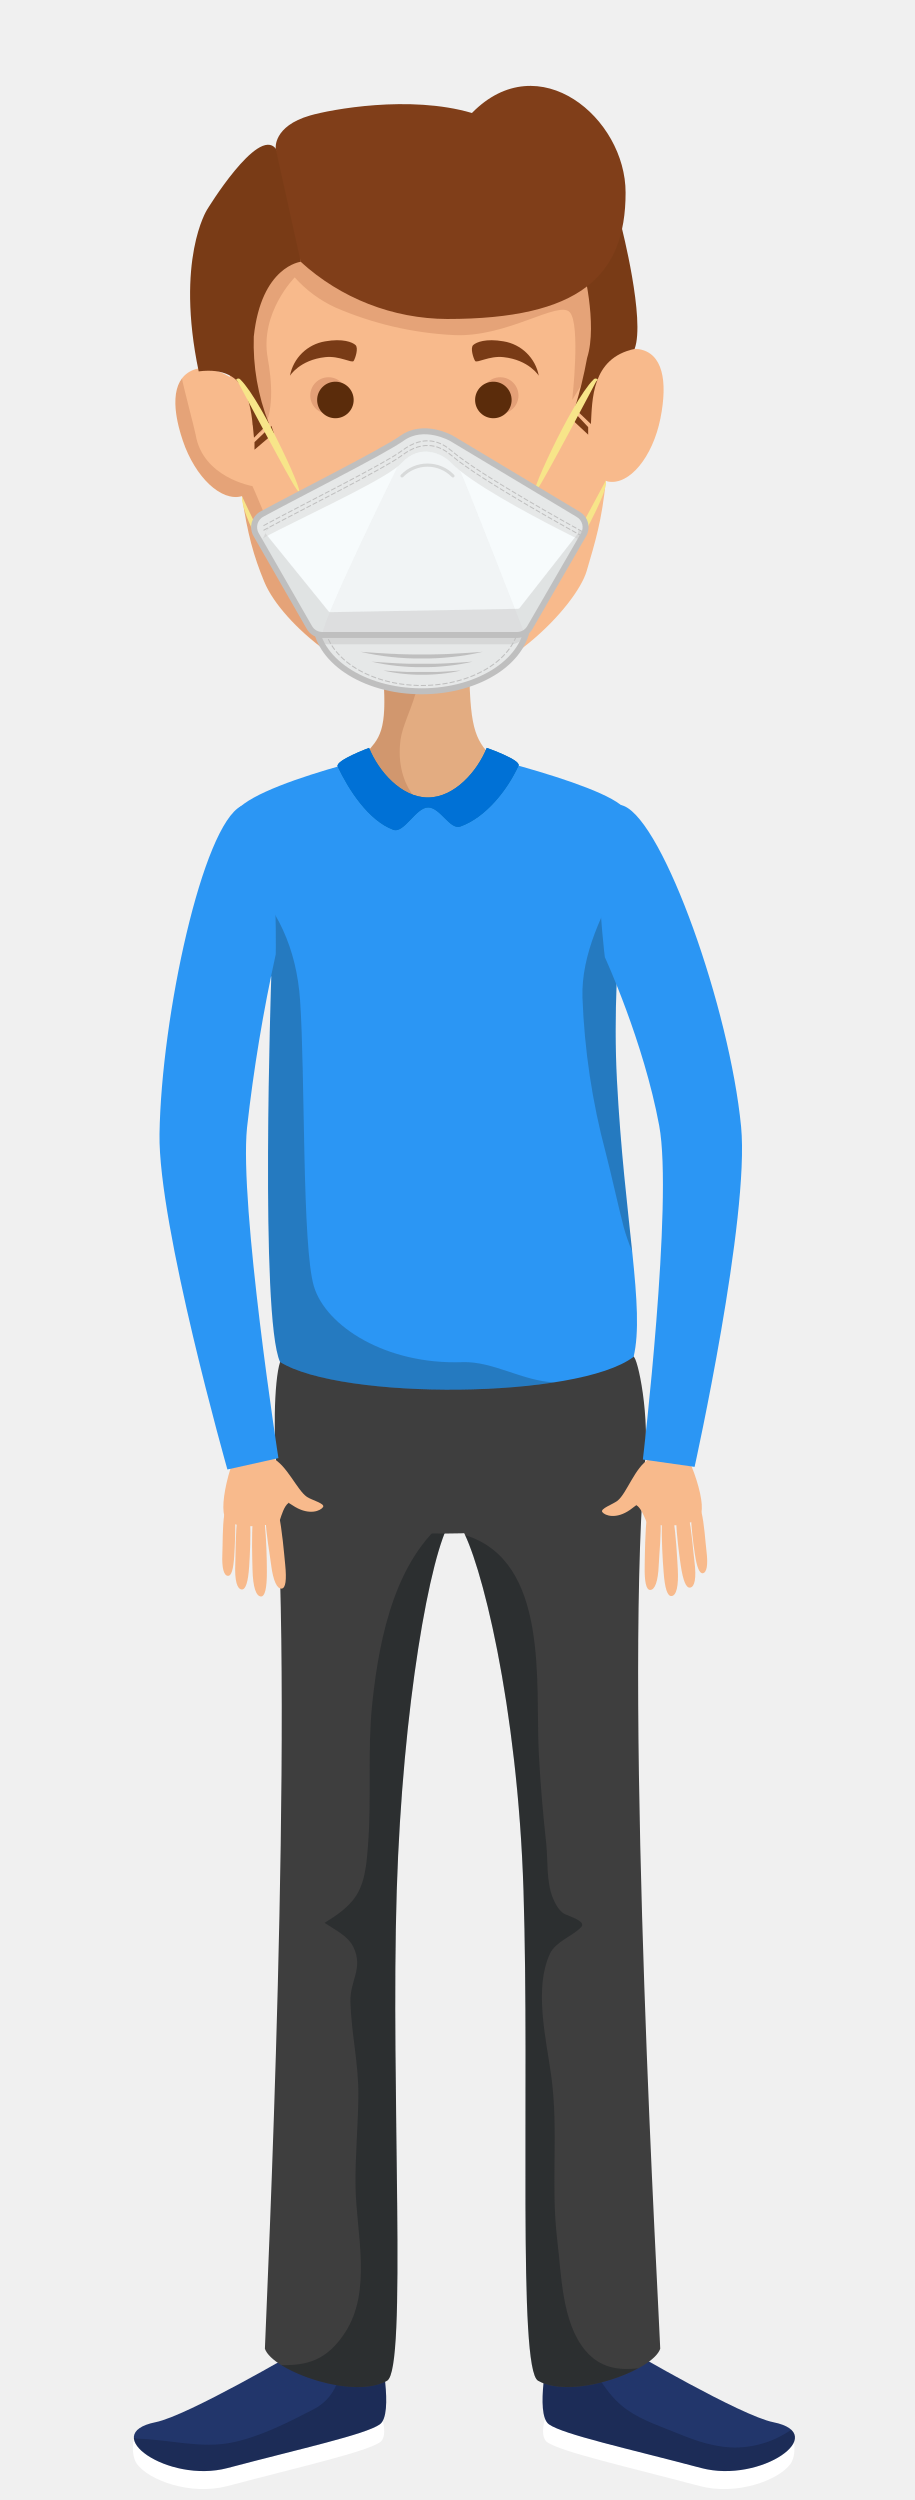
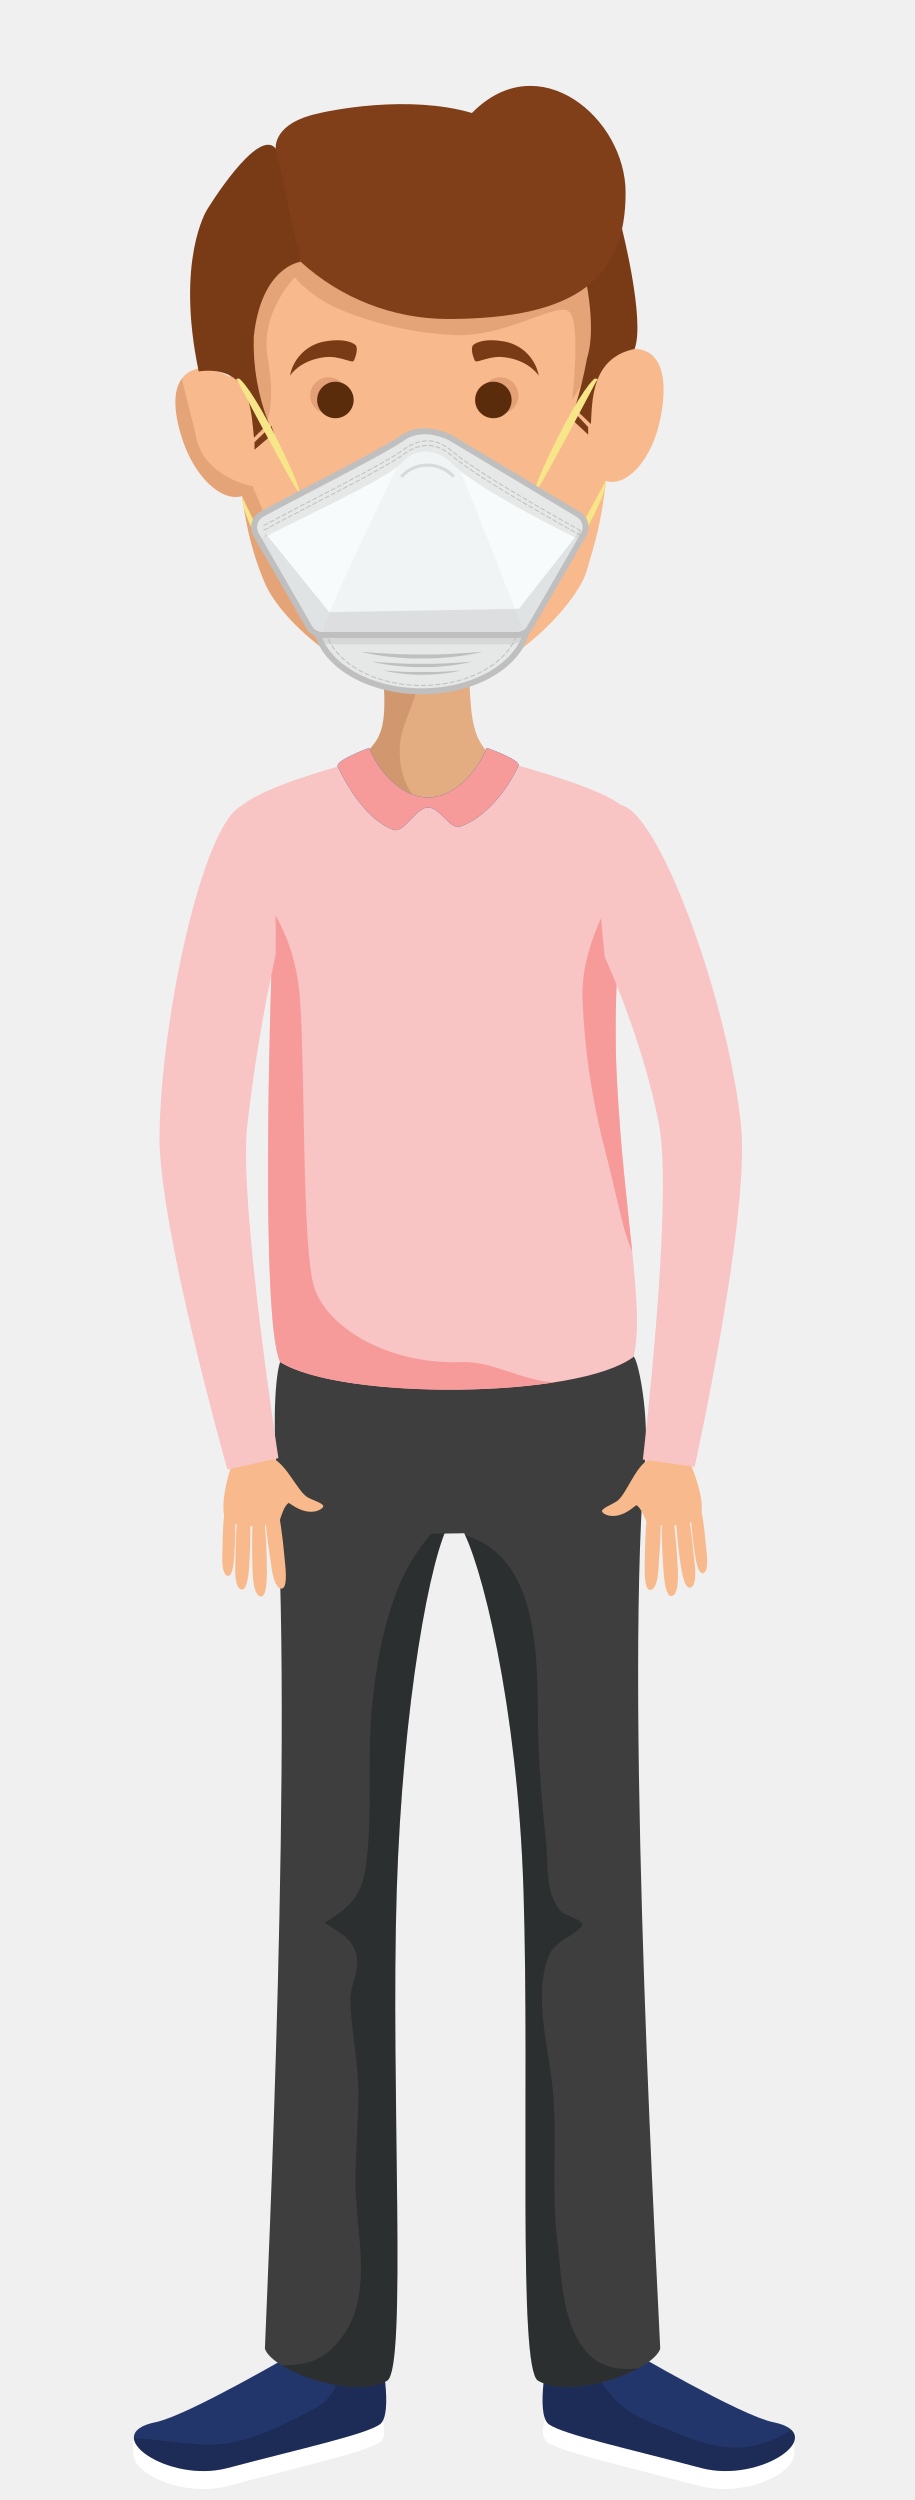
<svg xmlns="http://www.w3.org/2000/svg" viewBox="0 0 300.52 821.26">
  <defs>
-     <style>.cls-1,.cls-21,.cls-22,.cls-24,.cls-25{fill:none;}.cls-2{isolation:isolate;}.cls-3{fill:#fff;}.cls-4{fill:#22366b;}.cls-5{fill:#cfcfcf;}.cls-11,.cls-14,.cls-5,.cls-7,.cls-9{mix-blend-mode:multiply;}.cls-6{fill:#3e3e3e;}.cls-7{fill:#b7c1c6;}.cls-8{fill:#2b96f4;}.cls-9{fill:#ddcfc9;}.cls-10{fill:#e3ac81;}.cls-11{fill:#ebe0da;}.cls-12{fill:#f8ba8c;}.cls-13{fill:#793b16;}.cls-14{fill:#eadbd8;}.cls-15{fill:#5b2c0b;}.cls-16{fill:#803e19;}.cls-17{fill:#0874b7;}.cls-18{fill:#0071d6;}.cls-19{fill:#f7e589;}.cls-20{fill:#e6e8e8;}.cls-21,.cls-22,.cls-24,.cls-25{stroke:#bfbfbf;stroke-miterlimit:10;}.cls-21{stroke-width:1.96px;}.cls-22{stroke-width:0.34px;stroke-dasharray:0 0.68 1.7 0 0 0;}.cls-23,.cls-26{fill:#bfbfbf;}.cls-23{opacity:0.4;}.cls-24,.cls-25{stroke-width:0.33px;}.cls-24{stroke-dasharray:1.63 0 0 0;}.cls-25{stroke-dasharray:0.01 0.64 1.63 0 0 0;}.cls-27{fill:#f7fbfc;}.cls-28{opacity:0.3;}.cls-29{clip-path:url(#clip-path);}.cls-30{opacity:0.5;}</style>
+     <style>.cls-1,.cls-21,.cls-22,.cls-24,.cls-25{fill:none;}.cls-2{isolation:isolate;}.cls-3{fill:#fff;}.cls-4{fill:#22366b;}.cls-5{fill:#cfcfcf;}.cls-11,.cls-14,.cls-5,.cls-7{mix-blend-mode:multiply;}.cls-6{fill:#3e3e3e;}.cls-7{fill:#b7c1c6;}.cls-8{fill:#f8c4c4;}.cls-9{fill:#f79a9a;}.cls-10{fill:#e3ac81;}.cls-11{fill:#ebe0da;}.cls-12{fill:#f8ba8c;}.cls-13{fill:#793b16;}.cls-14{fill:#eadbd8;}.cls-15{fill:#5b2c0b;}.cls-16{fill:#803e19;}.cls-17{fill:#0874b7;}.cls-18{fill:#2b96f4;}.cls-19{fill:#f7e589;}.cls-20{fill:#e6e8e8;}.cls-21,.cls-22,.cls-24,.cls-25{stroke:#bfbfbf;stroke-miterlimit:10;}.cls-21{stroke-width:1.96px;}.cls-22{stroke-width:0.34px;stroke-dasharray:0 0.68 1.7 0 0 0;}.cls-23,.cls-26{fill:#bfbfbf;}.cls-23{opacity:0.4;}.cls-24,.cls-25{stroke-width:0.33px;}.cls-24{stroke-dasharray:1.63 0 0 0;}.cls-25{stroke-dasharray:0 0.64 1.63 0 0 0;}.cls-27{fill:#f7fbfc;}.cls-28{opacity:0.3;}.cls-29{clip-path:url(#clip-path);}.cls-30{opacity:0.5;}</style>
    <clipPath id="clip-path">
      <path class="cls-1" d="M130.63,153.26s-24.68,50-24.77,55.33,66.38-.65,66.38-.65-20.52-52.84-21.18-53.37-7.58-19-7.58-19-8.42,2.81-8.93,4.6S129,148.21,130.63,153.26Z" />
    </clipPath>
  </defs>
  <g class="cls-2">
    <g id="OBJECT">
      <path class="cls-3" d="M74.76,816.67c24.38-6.46,45.14-11.14,50-14.34,3.3-2.16-.06-10.67-.06-10.67L98.42,778,44,800.84s-1.26,5.41,1,8.59C48.87,814.71,62.51,819.91,74.76,816.67Z" />
      <path class="cls-3" d="M229.85,816.67c-24.38-6.46-45.14-11.14-50-14.34-3.3-2.16.07-10.67.07-10.67L206.19,778l54.43,22.89s1.28,5.41-1,8.59C255.75,814.71,242.1,819.91,229.85,816.67Z" />
      <path class="cls-4" d="M230.35,810.76c-24.37-6.46-45.24-11-50-14.34s0-24.86,0-24.86l26.36.48S243.41,793.58,254,795.7C273.12,799.53,250,815.94,230.35,810.76Z" />
      <path class="cls-5" d="M259.91,798.18A32.37,32.37,0,0,1,240.09,804c-5.9-.33-11.4-2.13-16.83-4.37-5.62-2.32-12.27-4.46-17.26-8-7.22-5.1-10.39-12.88-15.17-19.92l-10.5-.2s-4.78,21.51,0,24.86,25.65,7.88,50,14.34C247,815.16,266.21,804,259.91,798.18Z" />
      <path class="cls-6" d="M151.24,501.37c6.69,10.52,18.82,59,20.73,119.64,2.06,65.48-1.91,157.25,4.78,161.07,11.27,6.44,37.76-3.34,40.14-10.52-.47-13.85-11.72-207.7-5.27-288.71C174.11,461.11,136,477.44,151.24,501.37Z" />
      <path class="cls-7" d="M192.37,772.24c-7.83-9.22-7.92-25-9.31-36.42-2.2-18.15.53-35.88-2-54.09-1.64-11.83-5.71-28.62-.39-39.93,1.86-4,7.39-5.72,10.24-8.72,1.9-2-4.26-3.65-5.51-4.37-1.75-1-2.94-3.21-3.69-5-2.32-5.43-1.66-12.55-2.29-18.31-1.07-9.82-1.92-19.66-2.42-29.53-1.17-22.77,3.57-63-24.21-71.58,6.86,14.8,17.4,60.47,19.17,116.69,2.06,65.48-1.91,157.25,4.78,161.07,8,4.57,23.67,1,32.94-4.08C203.3,778.75,197.18,777.91,192.37,772.24Z" />
      <path class="cls-4" d="M74.76,810.76c24.38-6.46,45.24-11,50-14.34s0-24.86,0-24.86L98.42,772S61.7,793.58,51.11,795.7C32,799.53,55.16,815.94,74.76,810.76Z" />
      <path class="cls-5" d="M124.78,771.56l-14,.26a15.91,15.91,0,0,1-7.93,19.72c-8.18,4.25-17.56,9-26.58,10.83-10.13,2.11-20.82-1-31-1.25a3.31,3.31,0,0,1-1.3-.28c.2,5.94,16.44,13.71,30.78,9.92,24.38-6.46,45.24-11,50-14.34S124.78,771.56,124.78,771.56Z" />
      <path class="cls-6" d="M148.05,499.54c-6.69,10.51-15.8,60.78-17.71,121.47-2.06,65.48,3.52,157.25-3.17,161.07-11.27,6.44-37.76-3.34-40.15-10.52.5-14.29,9.72-207.4,3.23-288.83C127.77,461,163.28,475.61,148.05,499.54Z" />
      <path class="cls-7" d="M148.05,499.54c.49-.78.93-1.54,1.32-2.3-19.23,13-24.76,40.2-27.08,62.34-1.63,15.55-.18,31-1.4,46.53-.47,6.07-.91,13.23-5,18.15-2.58,3.13-5.9,5.3-9.29,7.41,3.52,2.34,7.76,4.3,9.51,8,3.34,7-1.24,11-1,18,.31,10.14,2.64,20.09,2.61,30.27s-1.13,20.53-.92,30.79c.31,15.07,5.45,33.79-3.42,47.48-6,9.23-12.54,10.88-21,10.74,8.9,5.57,26.19,10,34.74,5.13,6.69-3.82,1.11-95.59,3.17-161.07C132.25,560.32,141.36,510.05,148.05,499.54Z" />
      <path class="cls-6" d="M91.46,487.79c-1.88-13.87-1.47-34.4.56-40.38S205,429.17,208.14,445.72c1.24.06,5.67,19.45,3.48,37.13C208.4,508.94,94.57,510.72,91.46,487.79Z" />
      <path class="cls-8" d="M208.14,445.72C189.87,459.61,112,460,92,447.41c-6.68-14.59-2.89-126.52-2.89-126.52S73.38,271.14,77.94,266c9.28-10.5,63.53-21.76,63.53-21.76S199.19,257,205.5,266c3.07,4.39-5.13,45-2.83,88.87C205.11,401.27,211.92,429.75,208.14,445.72Z" />
      <path class="cls-9" d="M191.34,327.68a231.33,231.33,0,0,0,7.64,51c2.09,8.12,3.82,16.33,5.91,24.44a60.72,60.72,0,0,0,2.77,7.91c-1.53-14.81-3.79-33.31-5-56.17-1.38-26.4,1-51.61,2.51-68.46C198,299.31,190.91,313.45,191.34,327.68Z" />
      <path class="cls-9" d="M151.88,447.47c-25,.9-44.8-11.75-48.75-24.87s-2.84-69.46-4.56-94.13c-1.19-17-7.54-30.54-18.72-41.23,3.54,15.51,9.28,33.65,9.28,33.65S85.34,432.82,92,447.41c14.48,9.16,59.48,11.44,90.06,6.7C171.63,453.67,161.91,447.11,151.88,447.47Z" />
      <path class="cls-10" d="M166.45,250.41s-7.19,12.72-24.3,12.72a34,34,0,0,1-26.25-12.61s3.23-1.17,7.07-6.31,4.33-12.36,1.38-37.81c-3.65-31.56,28.72-34.23,30.06-6.45-.81,32.2.27,39.67,4.29,45.35C161.46,249.2,166.45,250.41,166.45,250.41Z" />
      <path class="cls-11" d="M131.57,243.07c1.12-8.51,11-21.63,2.47-29.14a21.86,21.86,0,0,0-9.37-4.66c2.59,23.11,2.1,29.86-1.7,34.94s-7.07,6.31-7.07,6.31A39.77,39.77,0,0,0,136.25,262C132.41,257.22,130.58,250.66,131.57,243.07Z" />
      <path class="cls-12" d="M209.93,114.71c-2.39-.42-5.66.56-8.78,2.52.21-8.64.35-17.75.49-27.38.49-34.42-35.73-51.47-65.7-47.94C98.51,46.31,73.25,61.56,74.06,92c.21,8,.65,19.35,1.48,31.85-4.05-2.44-8.53-3.47-11.41-2.55-7.42,2.39-8.14,11.46-4.07,23.5S72.74,164.94,79.49,163c1.81,12.55,3.86,19.76,7.32,28.14,5.81,14.06,31,34.87,51.78,34.87,25.34,0,50.75-26.93,54.12-38.39,2.88-9.81,5-16.63,6.31-29.67a4.41,4.41,0,0,0,.7.23c7,1.34,14.68-8,17.23-20.71C219.46,124.93,217.59,116,209.93,114.71Z" />
      <path class="cls-11" d="M104.11,204.85c-4.75-5.83-10.86-15.29-12.65-22.57-2.06-8.38-8.53-22.59-8.53-22.59s-16.33-2.78-18.66-16.9c-.26-1.59-4.34-16.93-4.49-18.52-3.13,4.12-2.77,11.47.28,20.49,4.09,12.05,12.68,20.18,19.43,18.19,1.81,12.55,3.86,19.76,7.32,28.14,5.17,12.51,25.71,30.35,44.78,34.14C121.06,220.11,111.49,213.91,104.11,204.85Z" />
      <path class="cls-11" d="M201.5,99c-3.73-10.17-2.38-20-11.22-22.37-5.73-1.53-31.77,21-37.47,19.43-12.69-3.62-23.34-8.25-33.41-16.8-3.08-2.62-8.78-7.33-12.74-3.44-2.54,2.5-8.6-2.78-10,.45-3.34,7.58-8-2.14-13.28,4.39-1.63,2-4,13.07-5.9,14.79-2.92,2.65,4.72,23.88,5.06,27.4a138.43,138.43,0,0,1,.26,16.79c.26-.32,2.58,2.77,2.85,2.44,4.72-5.83,3.59-17.27,2.3-24.43-2.68-14.89,8.87-26.52,8.87-26.52A40.69,40.69,0,0,0,110.14,101a111.61,111.61,0,0,0,39,9.08c17.48.86,34.48-11.6,38.06-7.48s.77,28.76.77,28.76S204.16,106.23,201.5,99Z" />
      <path class="cls-13" d="M98.78,86s0-25.24-8.2-37.2C84.69,41.45,68,68.91,68,68.91S57.59,85.3,65.27,122c17-2.15,17.19,12.3,18.16,21.79,1.71-1.77,4.84-4.83,4.84-4.83a71.19,71.19,0,0,1-4.9-28.39C85.83,87.44,98.78,86,98.78,86Z" />
      <path class="cls-13" d="M191.32,86.91s5.14,19.44,1.54,30.7a139.3,139.3,0,0,1-4.07,16.59l5.33,5.11c.45-7.73.08-21.7,14.35-24.68,3.57-9.57-4.35-40.33-4.35-40.33Z" />
      <path class="cls-13" d="M116.18,118.57c-.55.85-4.66-1.76-9.31-1.25-8.44.91-11.62,6.12-11.62,6.12a14.08,14.08,0,0,1,11.6-11.31c5.75-1,8.87.25,9.93,1.21S116.72,117.72,116.18,118.57Z" />
      <path class="cls-11" d="M118.22,181.05c2.2,27.6,37.36,27.11,37.36,0Z" />
      <path class="cls-14" d="M136.9,160.52c-4.73,0-8.69-2.05-9.71-4.79a4,4,0,0,0-.27,1.4c0,3.42,4.47,6.19,10,6.19s10-2.77,10-6.19a4,4,0,0,0-.27-1.4C145.59,158.47,141.63,160.52,136.9,160.52Z" />
      <path class="cls-14" d="M113.92,129.93a6,6,0,1,1-6-6A6,6,0,0,1,113.92,129.93Z" />
      <path class="cls-15" d="M116.18,131.39a6,6,0,1,1-6-6A6,6,0,0,1,116.18,131.39Z" />
      <path class="cls-13" d="M156.07,118.57c.54.85,4.65-1.76,9.3-1.25,8.44.91,11.63,6.12,11.63,6.12a14.09,14.09,0,0,0-11.61-11.31c-5.75-1-8.87.25-9.93,1.21S155.52,117.72,156.07,118.57Z" />
      <path class="cls-14" d="M158.32,129.93a6,6,0,1,0,6-6A6,6,0,0,0,158.32,129.93Z" />
      <path class="cls-15" d="M156.07,131.39a6,6,0,1,0,6-6A6,6,0,0,0,156.07,131.39Z" />
      <path class="cls-16" d="M205.51,63.31c0,27.48-15.17,41.48-58.63,41.48A71.83,71.83,0,0,1,98.78,86l-8.2-37.2s-1-7.3,11.28-10.86c6.7-1.94,32.68-6.86,53.17-.82C177,14.68,205.56,38.86,205.51,63.31Z" />
      <path class="cls-17" d="M159.9,245.68c-3.08,7.66-10.57,16.3-19.33,16.3s-16.25-8.64-19.33-16.3c0,0-11.22,4.17-10.31,6.11,3.62,7.74,10.19,17.79,18.24,20.79,3.55,1.33,7.45-7.33,11.46-7.33s7.18,7.48,10.61,6.26c8.36-3,15.45-12,19.1-20C171.19,249.64,159.9,245.68,159.9,245.68Z" />
      <polygon class="cls-13" points="193.22 142.79 187.45 137.42 188.24 135 193.22 140.31 193.22 142.79" />
      <polygon class="cls-13" points="83.6 147.73 89.96 142.33 89.17 139.91 83.6 145.24 83.6 147.73" />
      <path class="cls-3" d="M118.24,180.93c2.2,22.34,37.32,21.94,37.32,0Z" />
-       <path class="cls-8" d="M112.49,250l-.12-.12S119.82,247.81,112.49,250Z" />
+       <path class="cls-18" d="M112.49,250l-.12-.12S119.82,247.81,112.49,250Z" />
      <path class="cls-12" d="M230.36,497c1.58-5.69-6.36-26.4-11.17-26.28-4,.1-10.43,16.14-10.18,23.7,1.55.88,2.69,3.93,3.33,5.42S228.78,502.71,230.36,497Z" />
      <path class="cls-12" d="M218,516.43c-.33-4.14-.71-10.64-.59-16.32a12.6,12.6,0,0,0,3.85-.81c.83,5.27,1.16,12,1.39,16,.33,5.85-.48,8.84-2,9C219.25,524.51,218.39,521.78,218,516.43Z" />
      <path class="cls-12" d="M223.62,514.2c-.57-3.85-1.35-9.93-1.57-15.25a16,16,0,0,0,4.09-1.11c1.13,4.91,1.5,11.42,2,15.19.68,5.46.07,8.28-1.44,8.51C225.37,521.74,224.37,519.21,223.62,514.2Z" />
      <path class="cls-12" d="M228.26,510.49a130.07,130.07,0,0,1-1.35-13,13.06,13.06,0,0,0,3.49-.94c1,4.19,1.28,9.74,1.68,13,.58,4.67.06,7.07-1.22,7.27C229.75,516.93,228.89,514.76,228.26,510.49Z" />
      <path class="cls-12" d="M211.78,514.57c.07-3.9.11-11.45.77-16.73,1.29.11,3.18,1.27,4.42,1,.31,5-.41,11.5-.57,15.29-.23,5.51-1.3,8.19-2.83,8.17C212.26,522.29,211.69,519.62,211.78,514.57Z" />
      <path class="cls-12" d="M202.85,493c3.06-2.43,5.73-11,10.33-13.66.7,1.1,4.22,6.47,5.18,7.29-3.81,3.29-8.28,7.2-11.4,9.37-4.52,3.15-8.2,1.94-9.11.71C197.07,495.61,201.31,494.19,202.85,493Z" />
      <path class="cls-8" d="M228.18,481.87l-17-2.41s10-84.66,5.37-109.68c-5.13-27.72-17.86-55.35-17.86-55.35s-6.89-55.09,6.26-49.67,34.75,66.78,38.5,105.33C246.33,399.84,228.18,481.87,228.18,481.87Z" />
      <path class="cls-12" d="M73.75,498c-2-5.54,4.21-26.83,9-27.1,4-.22,11.7,15.25,12.06,22.81-1.48,1-2.37,4.13-2.88,5.67S75.79,503.55,73.75,498Z" />
      <path class="cls-12" d="M87.67,516.35c0-4.15-.15-10.66-.73-16.31a12.92,12.92,0,0,1-3.91-.5c-.4,5.32-.18,12-.08,16.06.14,5.86,1.19,8.77,2.76,8.85C87.05,524.51,87.68,521.71,87.67,516.35Z" />
      <path class="cls-12" d="M81.85,514.59c.26-3.9.55-10,.34-15.34a15.76,15.76,0,0,1-4.16-.77c-.74,5-.58,11.5-.74,15.3-.24,5.5.6,8.26,2.12,8.37C80.72,522.24,81.52,519.63,81.85,514.59Z" />
      <path class="cls-12" d="M76.94,511.26c.22-3.32.46-8.55.29-13.09a13.4,13.4,0,0,1-3.56-.65c-.62,4.25-.48,9.81-.63,13-.2,4.7.52,7.06,1.81,7.15C76,517.79,76.66,515.57,76.94,511.26Z" />
      <path class="cls-12" d="M93.69,514c-.39-3.88-1-11.4-2.12-16.61-1.28.22-3.07,1.53-4.32,1.36.1,5,1.34,11.43,1.8,15.2.68,5.47,2,8.06,3.48,7.91C93.84,521.73,94.19,519,93.69,514Z" />
      <path class="cls-12" d="M100.84,491.74c-3.24-2.18-6.6-10.49-11.4-12.79-.6,1.16-3.68,6.79-4.57,7.68,4.07,3,8.84,6.52,12.12,8.43,4.76,2.77,8.33,1.26,9.14,0C106.83,493.91,102.48,492.83,100.84,491.74Z" />
      <path class="cls-8" d="M74.7,482.73,91.46,479s-12.9-83.26-10.31-108.57a549.68,549.68,0,0,1,9.43-56.93s1.35-55.19-11.33-48.72S53,333.8,52.4,372.52C51.92,402.4,74.7,482.73,74.7,482.73Z" />
-       <path class="cls-18" d="M159.9,245.68c-3.08,7.66-10.57,16.3-19.33,16.3s-16.25-8.64-19.33-16.3c0,0-11.22,4.17-10.31,6.11,3.62,7.74,10.19,17.79,18.24,20.79,3.55,1.33,7.45-7.33,11.46-7.33s7.18,7.48,10.61,6.26c8.36-3,15.45-12,19.1-20C171.19,249.64,159.9,245.68,159.9,245.68Z" />
+       <path class="cls-9" d="M159.9,245.68c-3.08,7.66-10.57,16.3-19.33,16.3s-16.25-8.64-19.33-16.3c0,0-11.22,4.17-10.31,6.11,3.62,7.74,10.19,17.79,18.24,20.79,3.55,1.33,7.45-7.33,11.46-7.33s7.18,7.48,10.61,6.26c8.36-3,15.45-12,19.1-20C171.19,249.64,159.9,245.68,159.9,245.68Z" />
      <path class="cls-19" d="M97.35,160.61c5.08,7-11.13-28.86-18.35-35.89a.88.88,0,0,0-1.43,0l.54.63S95,157.33,97.35,160.61Z" />
      <path class="cls-19" d="M176.59,160.61c-5.08,7,11.13-28.86,18.35-35.89a.88.88,0,0,1,1.43,0l-.54.63S179,157.33,176.59,160.61Z" />
      <path class="cls-19" d="M199,157.9s-22,41-23.91,44.49-.47,2.13-.47,2.13S200.67,163.52,199,157.9Z" />
      <path class="cls-19" d="M79.49,163s14.07,30.12,16.6,31.22-1,.7-1,.7S79.12,171.39,79.49,163Z" />
      <path class="cls-20" d="M191.66,175.64l-1.09,1.88L174,206.16a4.88,4.88,0,0,1-4.21,2.43h-64a4.84,4.84,0,0,1-4.22-2.45L85.22,177.5l-1.09-1.9A4.84,4.84,0,0,1,86,168.93c11-6.07,40-20.62,46-24.91,7.27-5.23,16.33,0,16.33,0L190,169A4.86,4.86,0,0,1,191.66,175.64Z" />
      <ellipse class="cls-20" cx="138.53" cy="203.61" rx="34.9" ry="23.48" />
      <ellipse class="cls-21" cx="138.53" cy="203.61" rx="34.9" ry="23.48" />
      <ellipse class="cls-22" cx="138.53" cy="203.61" rx="32.08" ry="21.58" />
      <path class="cls-23" d="M168,211.66H107.61a2.59,2.59,0,0,1-2.58-2.58h0a2.58,2.58,0,0,1,2.58-2.57H168a2.58,2.58,0,0,1,2.58,2.57h1.19C171.8,210.5,169.45,211.66,168,211.66Z" />
      <path class="cls-24" d="M86.56,172.68,88,171.9" />
      <path class="cls-25" d="M88,171.9c12.18-6.55,38.44-19.63,44-23.81,7.52-5.69,13-2.84,16.33,0,9.5,8.2,42.51,26.28,43.07,26.59" />
      <path class="cls-24" d="M86.56,174.22l1.43-.78" />
      <path class="cls-25" d="M88,173.44c12.18-6.55,38.44-19.63,44-23.81,7.52-5.69,13-2.84,16.33,0,9.5,8.2,42.51,26.28,43.07,26.59" />
      <path class="cls-26" d="M118.44,214.12c3.35.24,6.7.49,10.05.65.84,0,1.67.06,2.51.11l2.51.07L136,215h5l2.51-.05,2.51-.07c.83,0,1.67-.08,2.51-.11,3.35-.16,6.69-.4,10.05-.65a76.36,76.36,0,0,1-10,1.69l-2.52.24-2.52.17-2.52.09-2.52,0-2.52,0-2.53-.09-2.52-.17-2.51-.24A79.85,79.85,0,0,1,118.44,214.12Z" />
      <path class="cls-26" d="M122.06,217.35c2.78.2,5.54.41,8.31.54l2.07.09,2.08.06,2.07,0h4.15l2.07,0,2.07-.06c.69,0,1.39-.07,2.08-.09,2.76-.13,5.53-.34,8.3-.54a63.48,63.48,0,0,1-8.27,1.4l-2.08.2-2.08.14-2.08.07-2.09,0-2.08,0-2.09-.08-2.08-.14c-.69-.05-1.38-.12-2.08-.19A65.22,65.22,0,0,1,122.06,217.35Z" />
      <path class="cls-26" d="M125.91,220.26c2.13.15,4.25.31,6.38.41l1.59.07,1.6,0,1.59,0h3.19l1.59,0,1.59,0,1.6-.07c2.12-.1,4.24-.26,6.38-.41a48,48,0,0,1-6.36,1.07c-.53.06-1.06.11-1.6.15l-1.6.11-1.6.06-1.6,0-1.6,0-1.6-.06-1.6-.11-1.6-.15A51,51,0,0,1,125.91,220.26Z" />
      <path class="cls-27" d="M190.57,177.52,174,206.16a4.88,4.88,0,0,1-4.21,2.43h-64a4.84,4.84,0,0,1-4.22-2.45L85.22,177.5A4,4,0,0,1,86,177c1.53-.84,3.42-1.83,5.56-2.91,13.3-6.73,36.13-17.33,40.4-22,5.94-6.49,13.3-3.2,16.33,0,6.06,6.38,25.18,16.63,35.27,21.8,3.86,2,6.4,3.21,6.4,3.21A4,4,0,0,1,190.57,177.52Z" />
      <g class="cls-28">
        <g class="cls-29">
          <path class="cls-23" d="M190.57,177.52,174,206.16a4.88,4.88,0,0,1-4.21,2.43h-64a4.84,4.84,0,0,1-4.22-2.45L85.22,177.5A4,4,0,0,1,86,177c11-6.07,41-19.49,46-24.9,5.94-6.49,13.3-3.19,16.33,0,8.37,8.81,41.67,25,41.67,25A4,4,0,0,1,190.57,177.52Z" />
        </g>
      </g>
      <g class="cls-30">
        <path class="cls-26" d="M132.05,156.85a.5.5,0,0,1-.36-.14.52.52,0,0,1,0-.73,12.08,12.08,0,0,1,8.74-3.7h0a12,12,0,0,1,8.73,3.7.51.51,0,0,1,0,.73.52.52,0,0,1-.73,0,11.11,11.11,0,0,0-16,0A.53.53,0,0,1,132.05,156.85Z" />
      </g>
      <path class="cls-23" d="M190,177.08a.78.78,0,0,1,.25,1l-16.19,28a4.88,4.88,0,0,1-4.21,2.43h-64a4.84,4.84,0,0,1-4.22-2.45l-16.07-28a.78.78,0,0,1,.27-1.06L86,177c1.37-.76.78-2.93,2.66-3.88.36-.19-1.75,1.71-1.54,2l20.74,25.61a.77.77,0,0,0,.68.37l61.6-1.11a.76.76,0,0,0,.68-.43l19-24.25c.19-.39.1-1.38.49-1.18,3.45,1.76-.37,2.93-.37,2.93Z" />
      <path class="cls-21" d="M84.12,175.6l17.52,30.54a4.84,4.84,0,0,0,4.22,2.45h64a4.85,4.85,0,0,0,4.2-2.43l17.64-30.52A4.86,4.86,0,0,0,190,169l-41.67-25s-9.06-5.23-16.33,0c-6,4.29-34.95,18.84-46,24.9A4.87,4.87,0,0,0,84.12,175.6Z" />
    </g>
  </g>
</svg>
